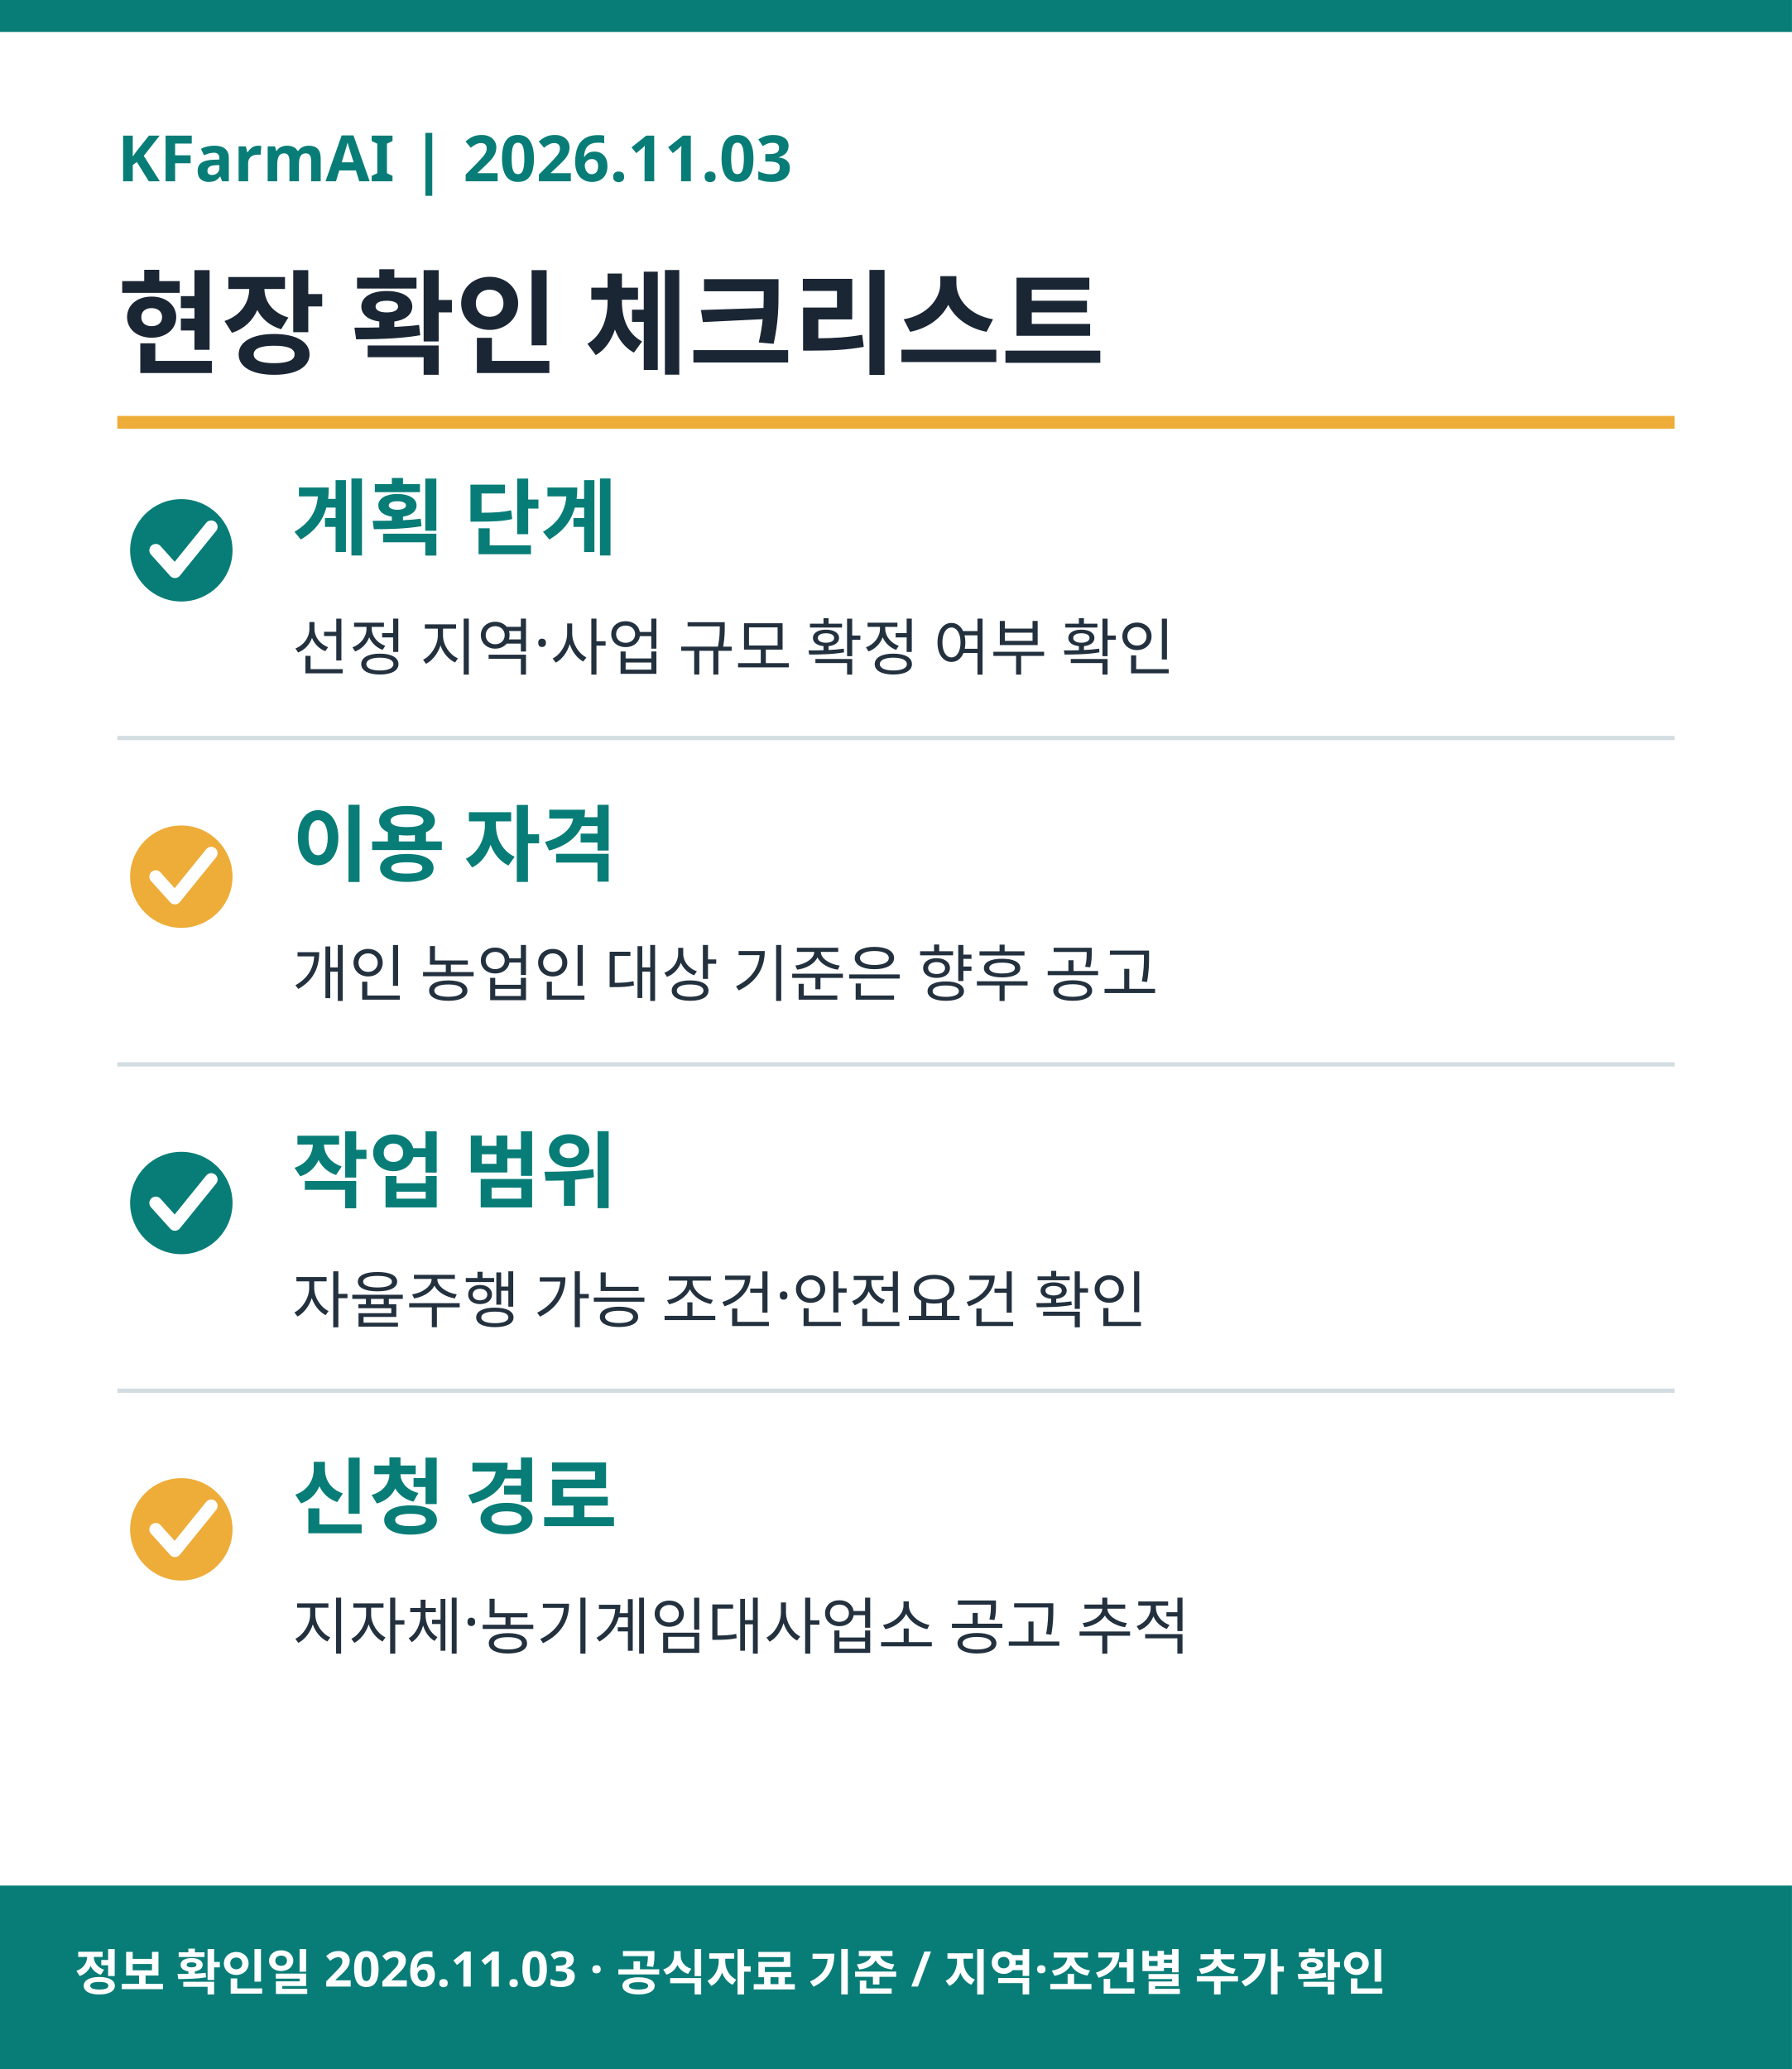
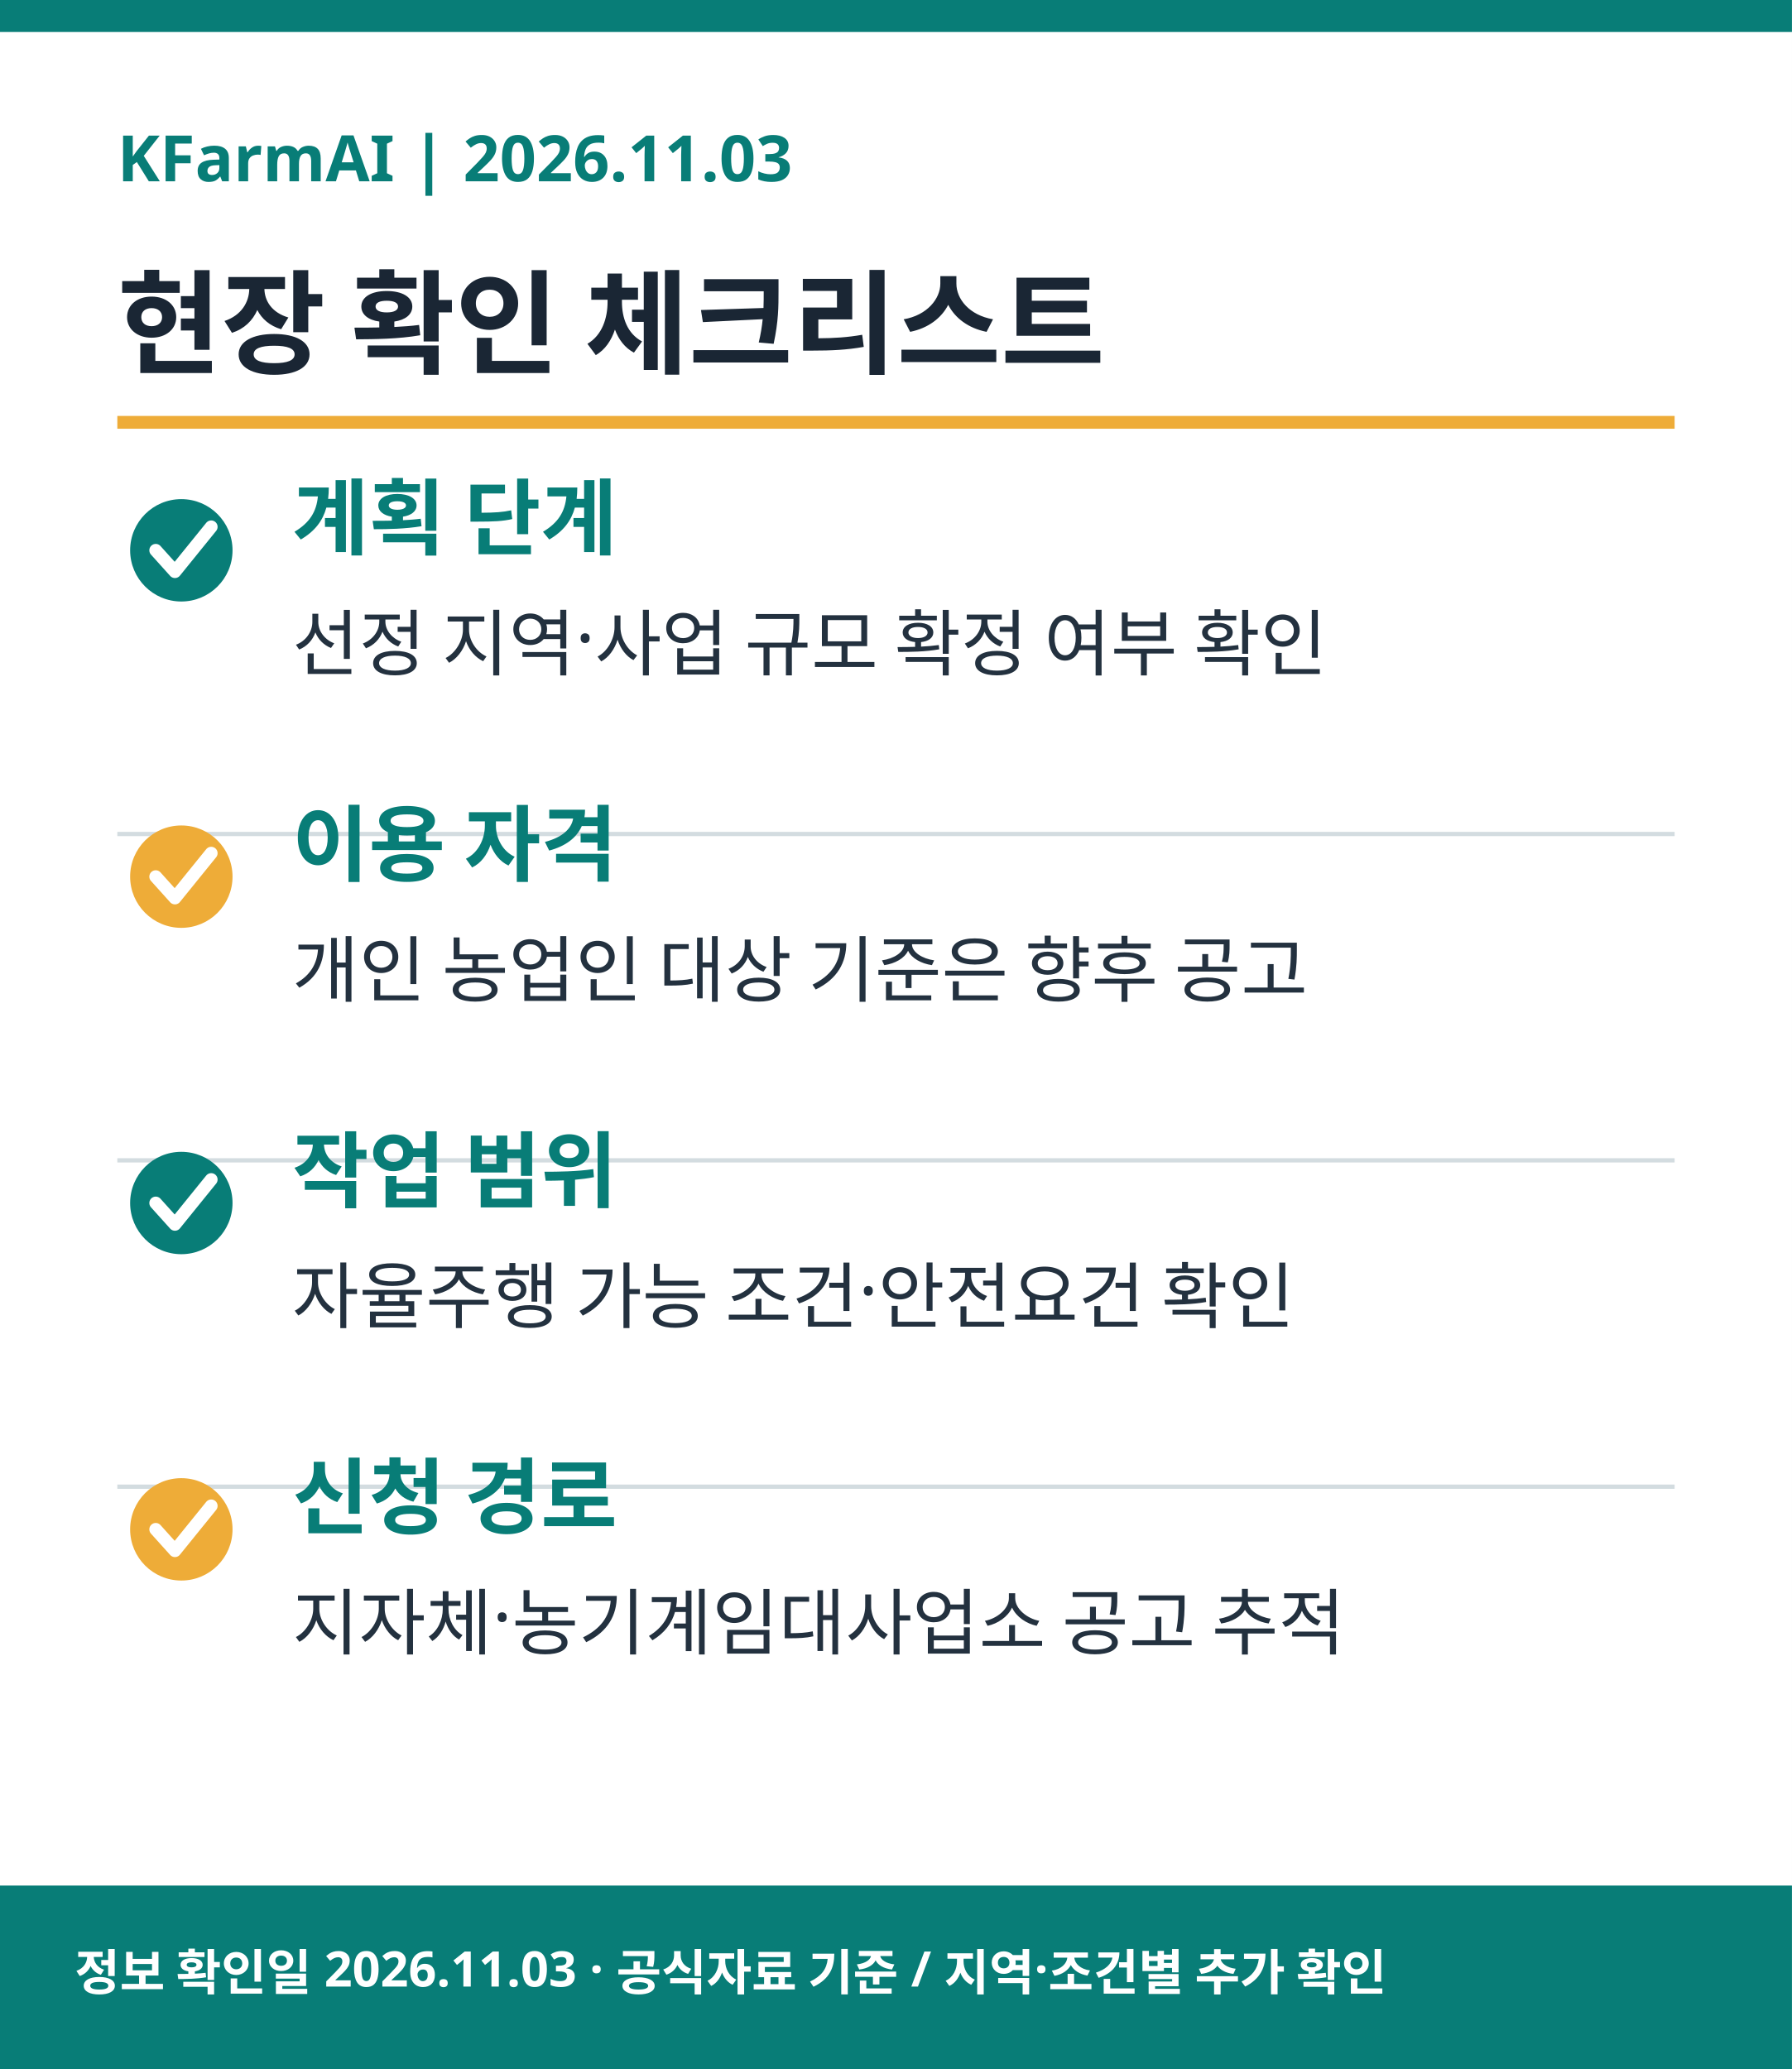
<svg xmlns="http://www.w3.org/2000/svg" width="840" height="970" viewBox="0 0 840 970" role="img" aria-label="2027 AI 농기계 공유센터 15곳 조성 추진, 농업인 이용은 언제부터? 현장 확인 체크리스트">
  <rect width="840" height="970" fill="#fff" />
  <rect width="840" height="15" fill="#087d77" />
  <text x="55" y="85" fill="#087d77" font-family="sans-serif" font-size="30" font-weight="700">KFarmAI  |  2026.11.03</text>
  <text x="55" y="171" fill="#1A2634" font-family="sans-serif" font-size="53" font-weight="800">현장 확인 체크리스트</text>
  <path d="M55 198H785" stroke="#eeac38" stroke-width="6" />
  <circle cx="85" cy="258" r="24" fill="#087d77" />
  <path d="M73 258l9 10 17-21" stroke="white" stroke-width="6" stroke-linecap="round" stroke-linejoin="round" fill="none" />
  <text x="137" y="257" font-family="sans-serif" fill="#087d77" font-size="39" font-weight="800">계획 단계</text>
-   <text x="137" y="314" font-family="sans-serif" fill="#23313F" font-size="29">선정 지역·사업 규모 확정 여부 확인</text>
-   <line x1="55" y1="346" x2="785" y2="346" stroke="#d3dce0" stroke-width="2" />
+   <text x="137" y="314" font-family="sans-serif" fill="#23313F" font-size="34">선정 지역·사업 규모 확정 여부 확인</text>
+   <line x1="55" y1="391" x2="785" y2="391" stroke="#d3dce0" stroke-width="2" />
  <circle cx="85" cy="411" r="24" fill="#eeac38" />
  <path d="M73 411l9 10 17-21" stroke="white" stroke-width="6" stroke-linecap="round" stroke-linejoin="round" fill="none" />
  <text x="137" y="410" font-family="sans-serif" fill="#087d77" font-size="39" font-weight="800">이용 자격</text>
-   <text x="137" y="467" font-family="sans-serif" fill="#23313F" font-size="29">개인 농업인 대상 기준은 향후 공고</text>
-   <line x1="55" y1="499" x2="785" y2="499" stroke="#d3dce0" stroke-width="2" />
+   <text x="137" y="467" font-family="sans-serif" fill="#23313F" font-size="34">개인 농업인 대상 기준은 향후 공고</text>
+   <line x1="55" y1="544" x2="785" y2="544" stroke="#d3dce0" stroke-width="2" />
  <circle cx="85" cy="564" r="24" fill="#087d77" />
  <path d="M73 564l9 10 17-21" stroke="white" stroke-width="6" stroke-linecap="round" stroke-linejoin="round" fill="none" />
  <text x="137" y="563" font-family="sans-serif" fill="#087d77" font-size="39" font-weight="800">작업 범위</text>
-   <text x="137" y="620" font-family="sans-serif" fill="#23313F" font-size="29">자율주행 가능 조건·안전요건 확인</text>
-   <line x1="55" y1="652" x2="785" y2="652" stroke="#d3dce0" stroke-width="2" />
+   <text x="137" y="620" font-family="sans-serif" fill="#23313F" font-size="34">자율주행 가능 조건·안전요건 확인</text>
+   <line x1="55" y1="697" x2="785" y2="697" stroke="#d3dce0" stroke-width="2" />
  <circle cx="85" cy="717" r="24" fill="#eeac38" />
  <path d="M73 717l9 10 17-21" stroke="white" stroke-width="6" stroke-linecap="round" stroke-linejoin="round" fill="none" />
  <text x="137" y="716" font-family="sans-serif" fill="#087d77" font-size="39" font-weight="800">신청 경로</text>
-   <text x="137" y="773" font-family="sans-serif" fill="#23313F" font-size="29">지자체·농기계임대사업소 공고 추적</text>
+   <text x="137" y="773" font-family="sans-serif" fill="#23313F" font-size="34">지자체·농기계임대사업소 공고 추적</text>
  <rect x="0" y="884" width="840" height="86" fill="#087d77" />
  <text x="35" y="933" fill="#fff" font-family="sans-serif" font-size="23" font-weight="600">정보 확인일 2026.11.03  ·  공식자료 기준 / 지역·조건별 추가 확인</text>
</svg>
